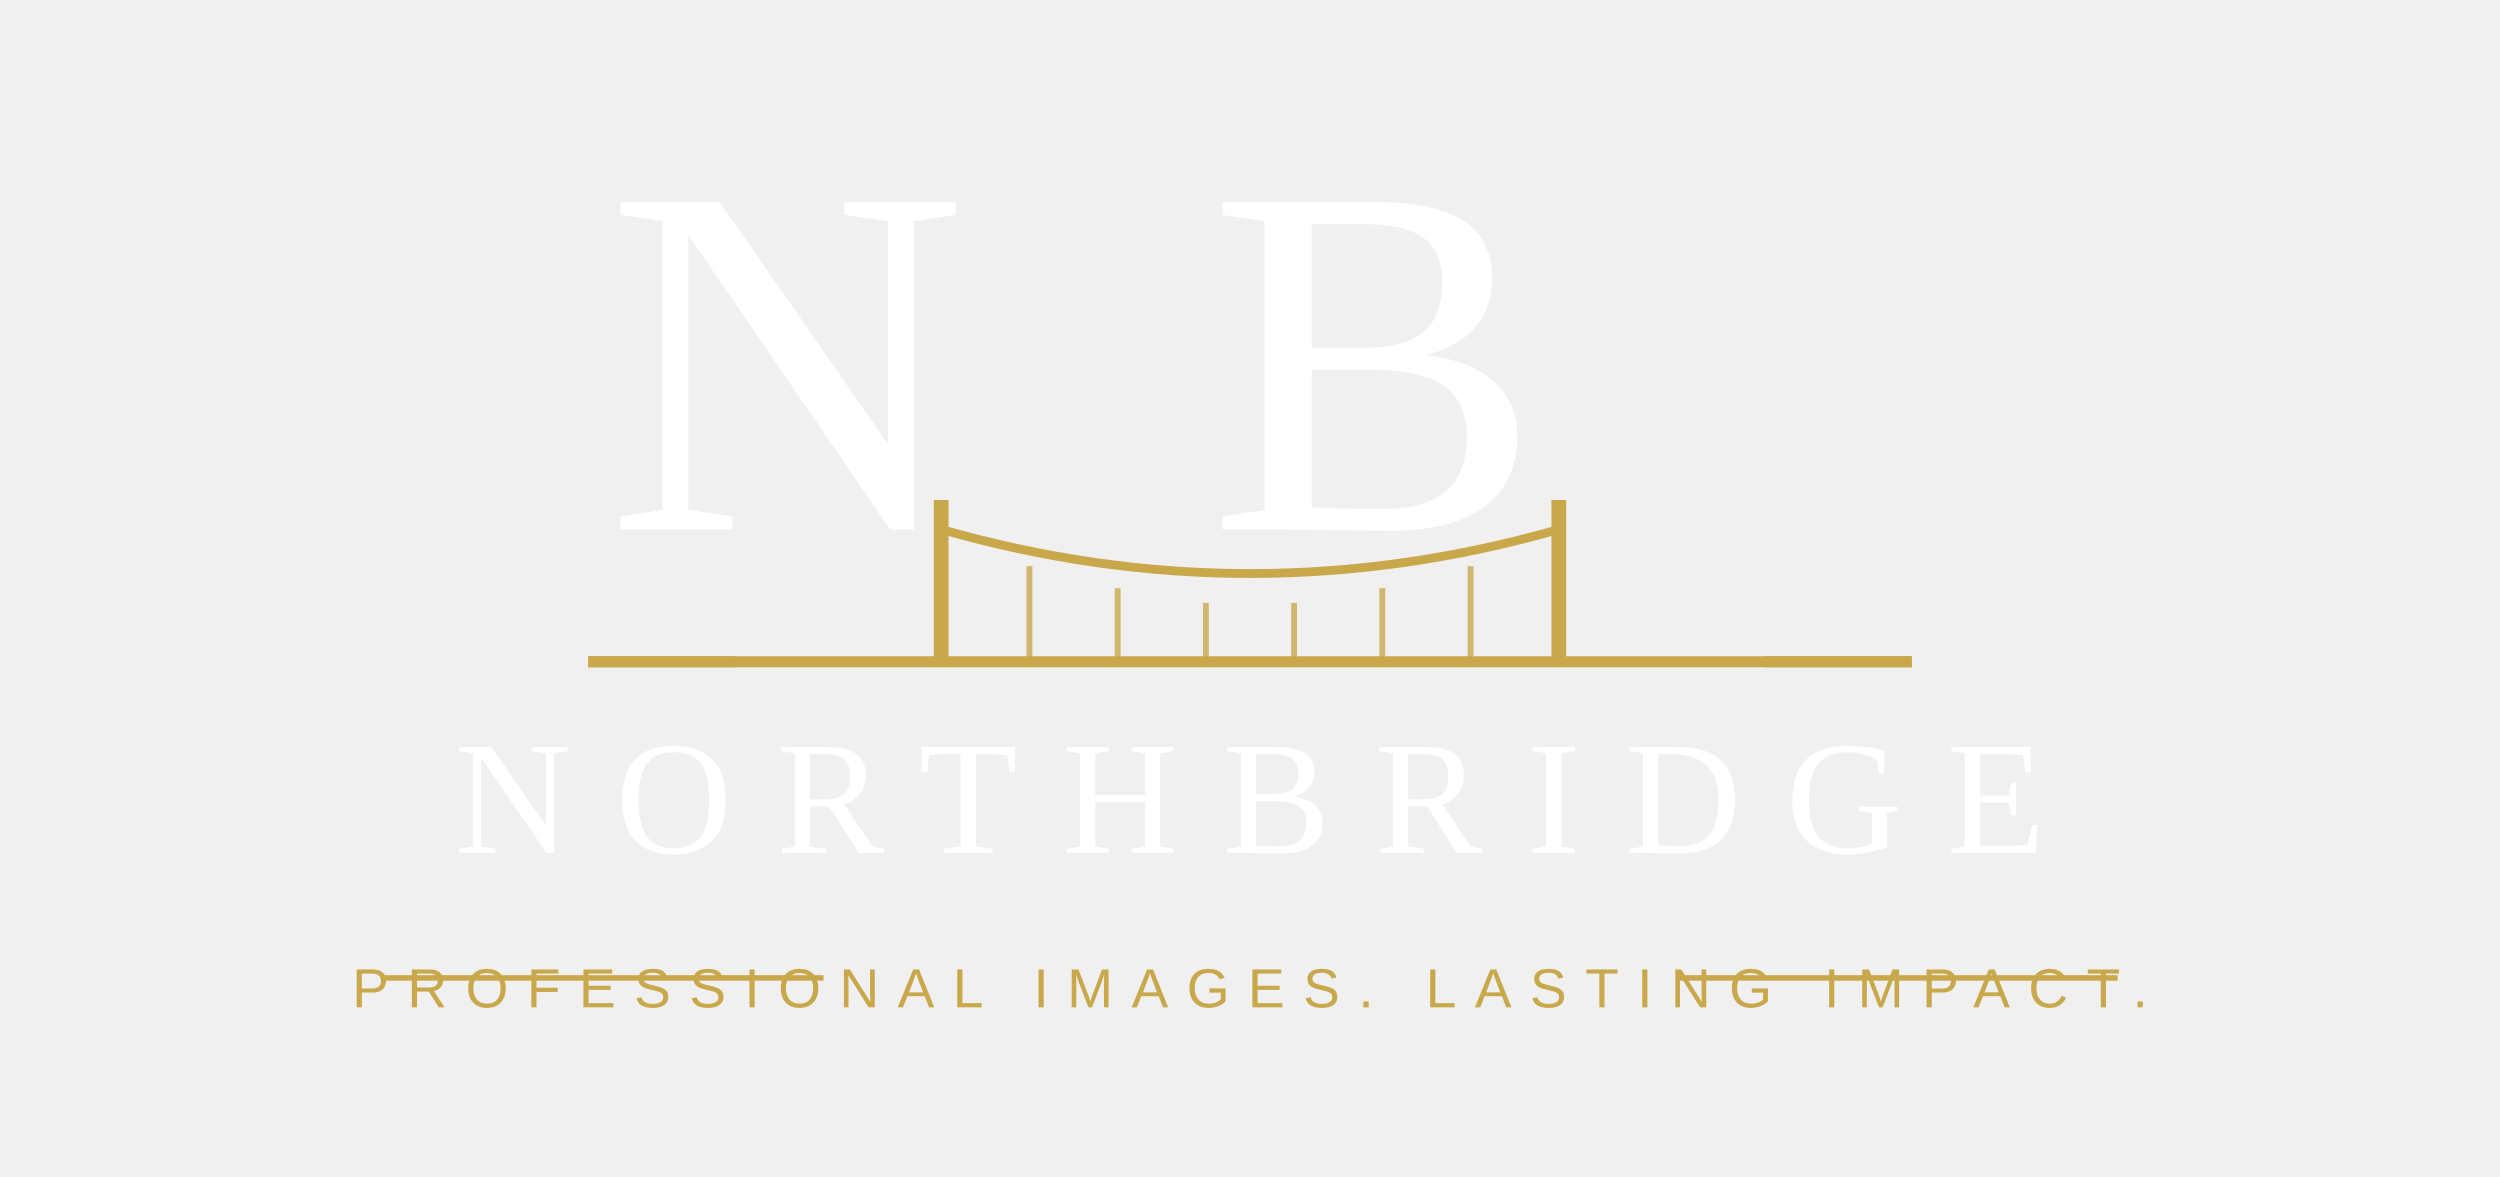
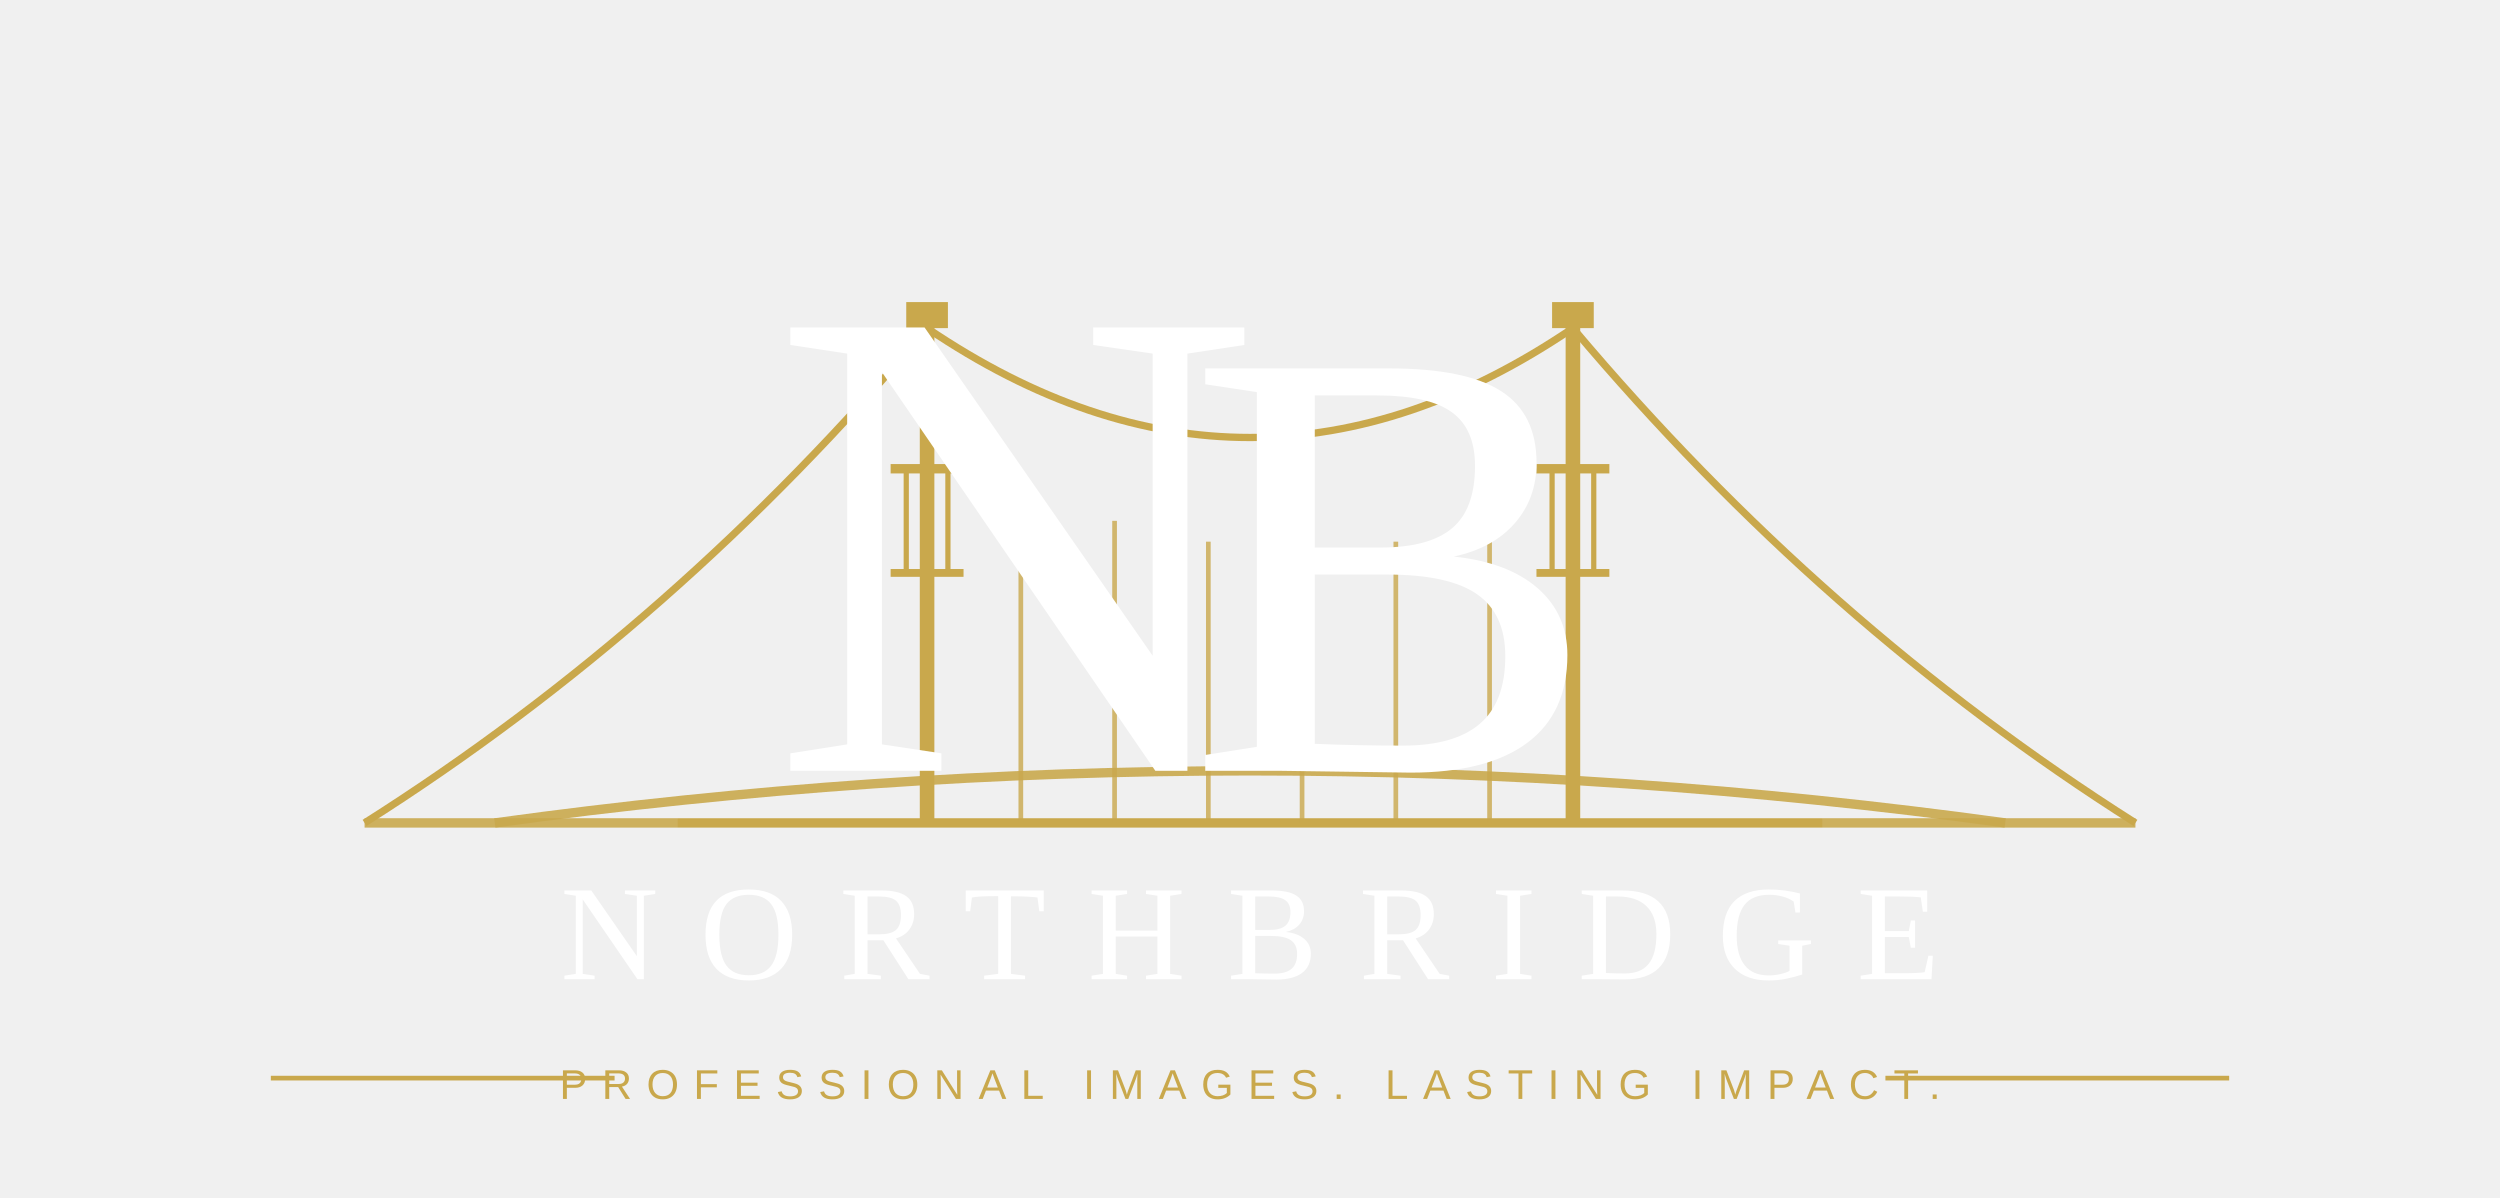
- <svg xmlns="http://www.w3.org/2000/svg" viewBox="0 0 340 160" width="340" height="160">
-   <text x="107" y="72" font-family="Georgia, 'Times New Roman', serif" font-size="68" font-weight="400" fill="#ffffff" text-anchor="middle">N</text>
-   <text x="175" y="72" font-family="Georgia, 'Times New Roman', serif" font-size="68" font-weight="400" fill="#ffffff" text-anchor="middle" dx="12">B</text>
-   <line x1="80" y1="90" x2="260" y2="90" stroke="#c9a84c" stroke-width="1.5" />
-   <line x1="128" y1="68" x2="128" y2="90" stroke="#c9a84c" stroke-width="2" />
-   <line x1="212" y1="68" x2="212" y2="90" stroke="#c9a84c" stroke-width="2" />
-   <path d="M128 72 Q170 84 212 72" fill="none" stroke="#c9a84c" stroke-width="1.2" />
-   <line x1="140" y1="77" x2="140" y2="90" stroke="#c9a84c" stroke-width="0.8" opacity="0.8" />
-   <line x1="152" y1="80" x2="152" y2="90" stroke="#c9a84c" stroke-width="0.8" opacity="0.8" />
-   <line x1="164" y1="82" x2="164" y2="90" stroke="#c9a84c" stroke-width="0.8" opacity="0.8" />
-   <line x1="176" y1="82" x2="176" y2="90" stroke="#c9a84c" stroke-width="0.8" opacity="0.8" />
-   <line x1="188" y1="80" x2="188" y2="90" stroke="#c9a84c" stroke-width="0.8" opacity="0.8" />
-   <line x1="200" y1="77" x2="200" y2="90" stroke="#c9a84c" stroke-width="0.8" opacity="0.8" />
-   <line x1="80" y1="90" x2="100" y2="90" stroke="#c9a84c" stroke-width="1.5" />
-   <line x1="240" y1="90" x2="260" y2="90" stroke="#c9a84c" stroke-width="1.5" />
-   <text x="170" y="116" font-family="Georgia, 'Times New Roman', serif" font-size="22" font-weight="400" fill="#ffffff" text-anchor="middle" letter-spacing="6">NORTHBRIDGE</text>
-   <line x1="52" y1="133" x2="112" y2="133" stroke="#c9a84c" stroke-width="0.75" />
-   <line x1="228" y1="133" x2="288" y2="133" stroke="#c9a84c" stroke-width="0.75" />
-   <text x="170" y="137" font-family="Arial, Helvetica, sans-serif" font-size="7.5" fill="#c9a84c" text-anchor="middle" letter-spacing="2.5">PROFESSIONAL IMAGES. LASTING IMPACT.</text>
+ <svg xmlns="http://www.w3.org/2000/svg" viewBox="0 0 480 230" width="480" height="230">
+   <path d="M95 158 Q240 138 385 158" fill="none" stroke="#c9a84c" stroke-width="1.8" opacity="0.9" />
+   <line x1="70" y1="158" x2="130" y2="158" stroke="#c9a84c" stroke-width="1.8" opacity="0.9" />
+   <line x1="350" y1="158" x2="410" y2="158" stroke="#c9a84c" stroke-width="1.8" opacity="0.9" />
+   <line x1="130" y1="158" x2="350" y2="158" stroke="#c9a84c" stroke-width="1.8" />
+   <line x1="178" y1="60" x2="178" y2="158" stroke="#c9a84c" stroke-width="2.8" />
+   <rect x="174" y="58" width="8" height="5" fill="#c9a84c" />
+   <line x1="171" y1="90" x2="185" y2="90" stroke="#c9a84c" stroke-width="1.8" />
+   <line x1="171" y1="110" x2="185" y2="110" stroke="#c9a84c" stroke-width="1.5" />
+   <line x1="174" y1="90" x2="174" y2="110" stroke="#c9a84c" stroke-width="1" />
+   <line x1="178" y1="90" x2="178" y2="110" stroke="#c9a84c" stroke-width="1" />
+   <line x1="182" y1="90" x2="182" y2="110" stroke="#c9a84c" stroke-width="1" />
+   <line x1="302" y1="60" x2="302" y2="158" stroke="#c9a84c" stroke-width="2.8" />
+   <rect x="298" y="58" width="8" height="5" fill="#c9a84c" />
+   <line x1="295" y1="90" x2="309" y2="90" stroke="#c9a84c" stroke-width="1.8" />
+   <line x1="295" y1="110" x2="309" y2="110" stroke="#c9a84c" stroke-width="1.5" />
+   <line x1="298" y1="90" x2="298" y2="110" stroke="#c9a84c" stroke-width="1" />
+   <line x1="302" y1="90" x2="302" y2="110" stroke="#c9a84c" stroke-width="1" />
+   <line x1="306" y1="90" x2="306" y2="110" stroke="#c9a84c" stroke-width="1" />
+   <path d="M178 63 Q130 120 70 158" fill="none" stroke="#c9a84c" stroke-width="1.4" />
+   <path d="M178 63 Q240 105 302 63" fill="none" stroke="#c9a84c" stroke-width="1.4" />
+   <path d="M302 63 Q350 120 410 158" fill="none" stroke="#c9a84c" stroke-width="1.4" />
+   <line x1="196" y1="93" x2="196" y2="158" stroke="#c9a84c" stroke-width="0.9" opacity="0.8" />
+   <line x1="214" y1="100" x2="214" y2="158" stroke="#c9a84c" stroke-width="0.9" opacity="0.8" />
+   <line x1="232" y1="104" x2="232" y2="158" stroke="#c9a84c" stroke-width="0.9" opacity="0.8" />
+   <line x1="250" y1="105" x2="250" y2="158" stroke="#c9a84c" stroke-width="0.9" opacity="0.8" />
+   <line x1="268" y1="104" x2="268" y2="158" stroke="#c9a84c" stroke-width="0.9" opacity="0.8" />
+   <line x1="286" y1="100" x2="286" y2="158" stroke="#c9a84c" stroke-width="0.9" opacity="0.8" />
+   <text x="148" y="148" font-family="Georgia, 'Times New Roman', serif" font-size="130" font-weight="400" fill="#ffffff">N</text>
+   <text x="228" y="148" font-family="Georgia, 'Times New Roman', serif" font-size="118" font-weight="400" fill="#ffffff">B</text>
+   <text x="240" y="188" font-family="Georgia, 'Times New Roman', serif" font-size="26" font-weight="400" fill="#ffffff" text-anchor="middle" letter-spacing="8">NORTHBRIDGE</text>
+   <line x1="52" y1="207" x2="118" y2="207" stroke="#c9a84c" stroke-width="0.9" />
+   <line x1="362" y1="207" x2="428" y2="207" stroke="#c9a84c" stroke-width="0.9" />
+   <text x="240" y="211" font-family="'Arial', Helvetica, sans-serif" font-size="8" font-weight="400" fill="#c9a84c" text-anchor="middle" letter-spacing="2.8">PROFESSIONAL IMAGES. LASTING IMPACT.</text>
</svg>
